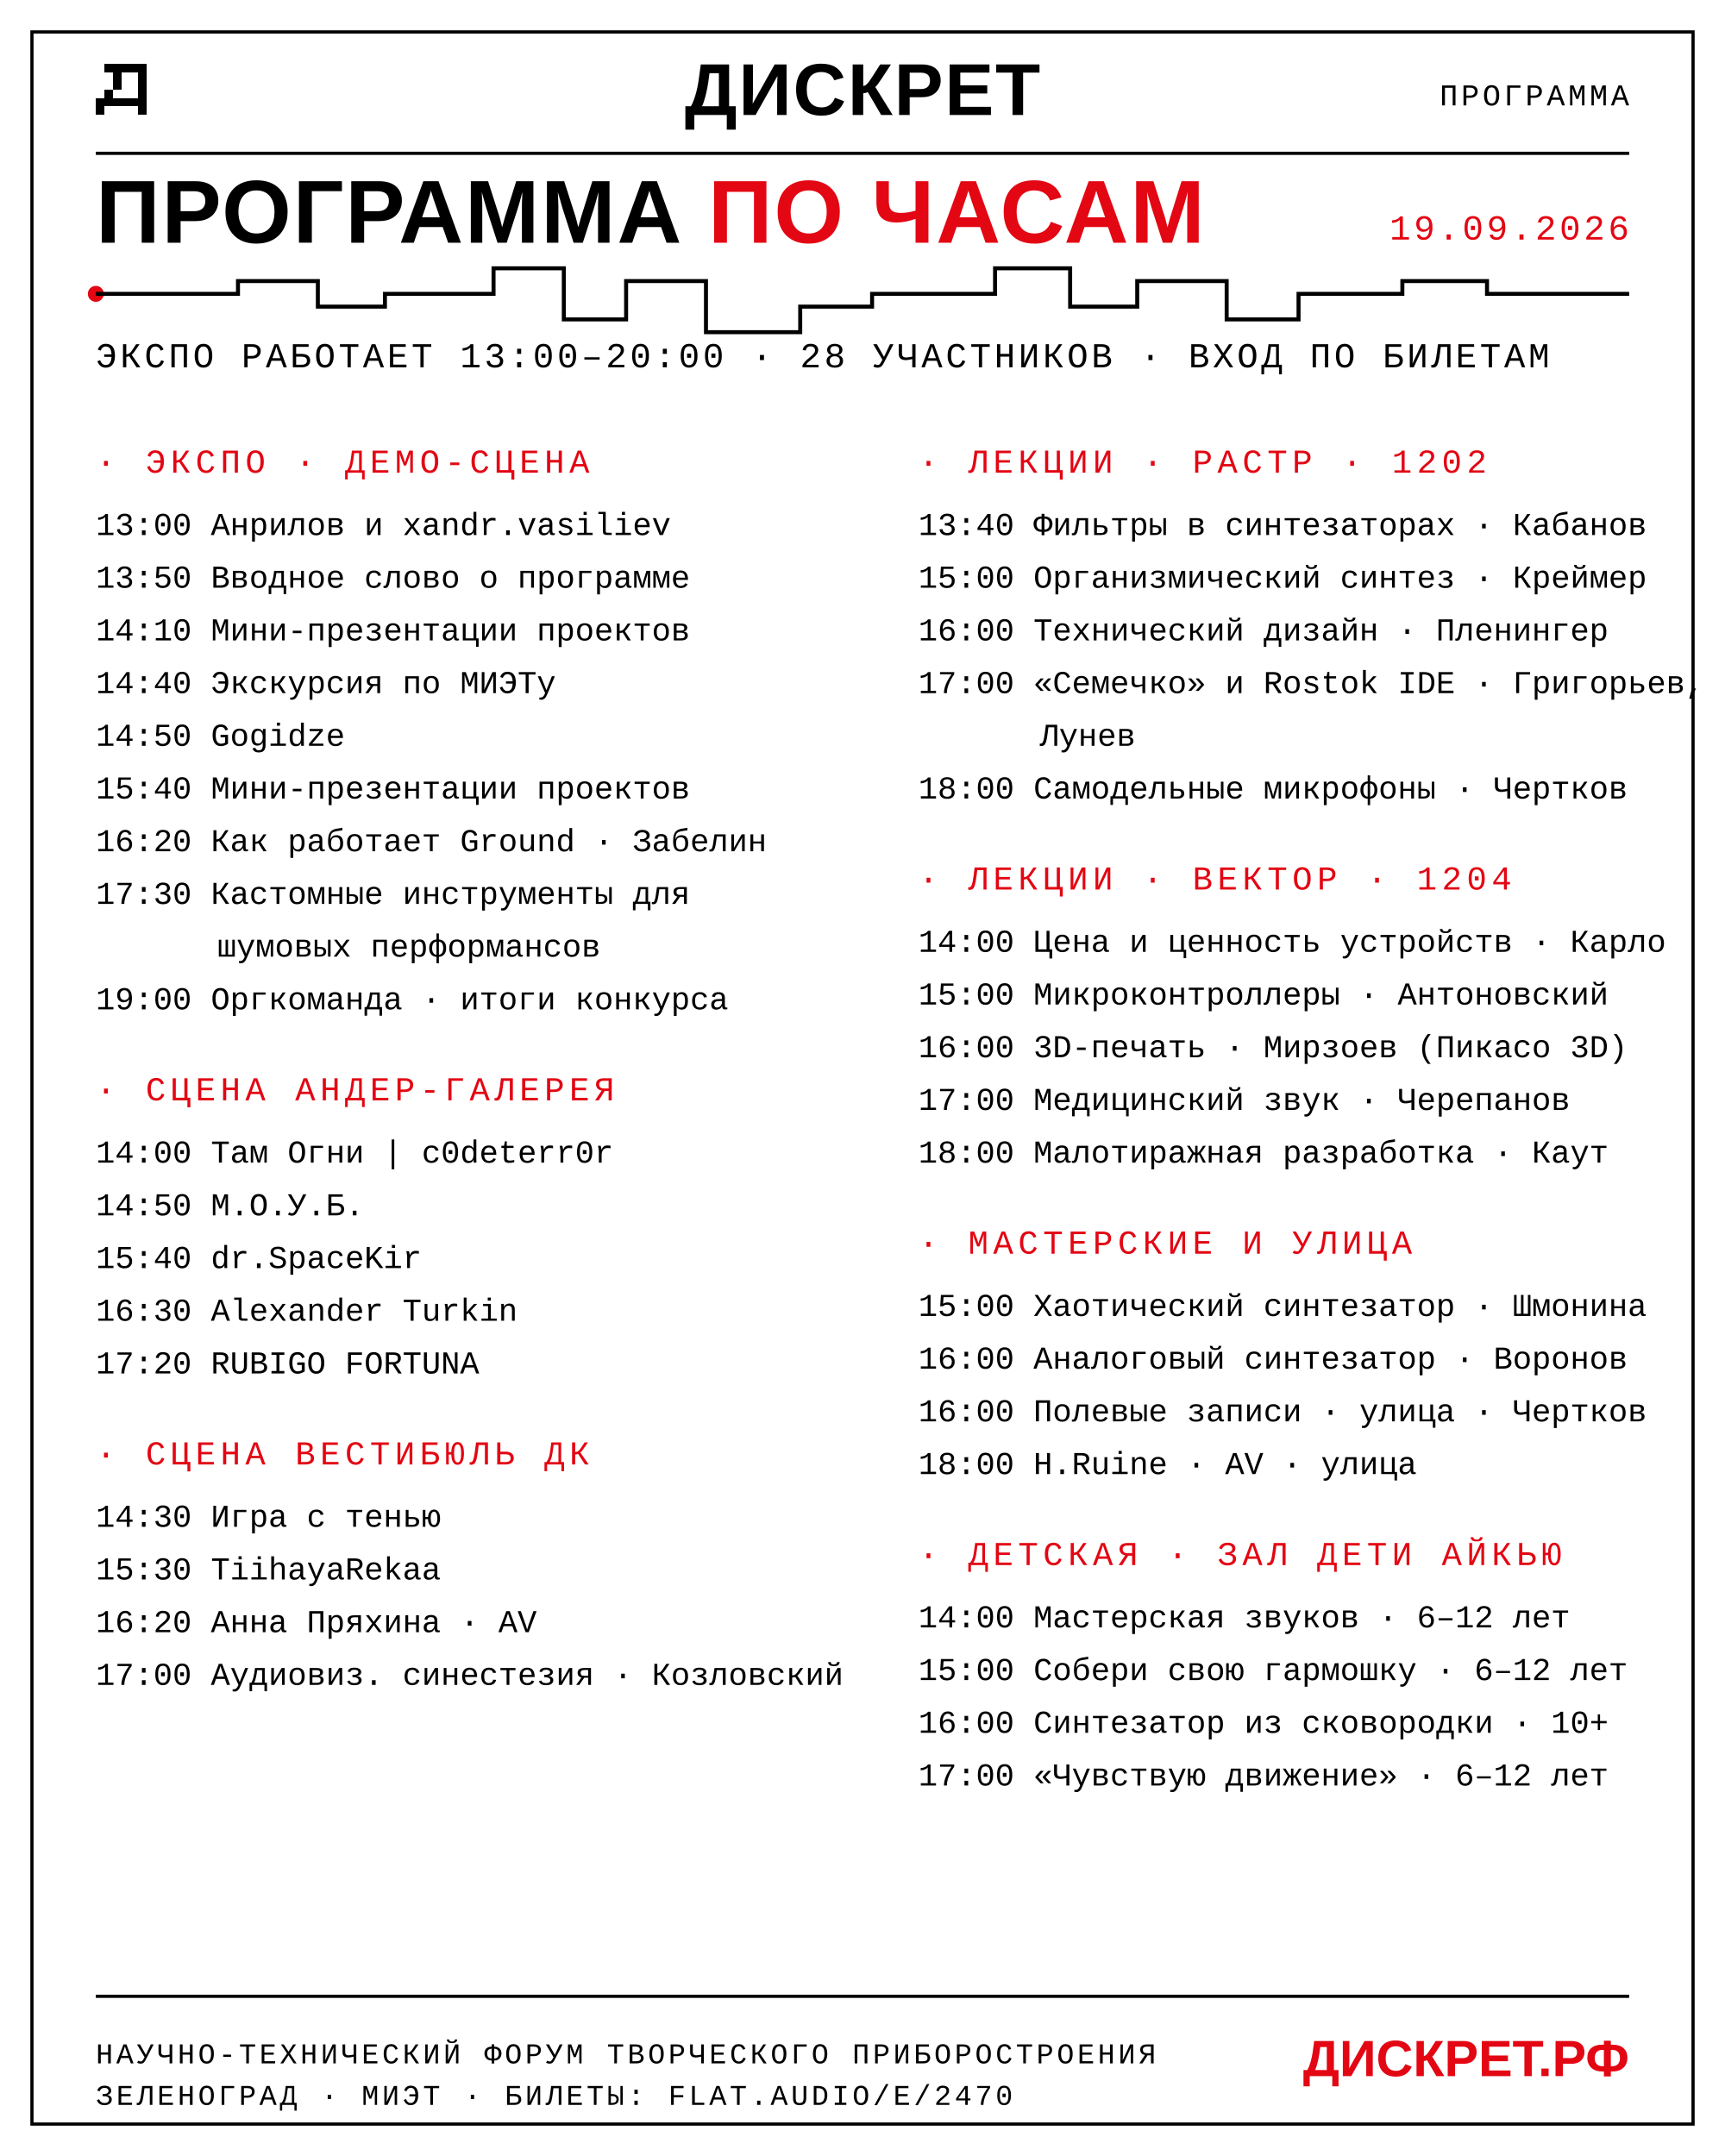
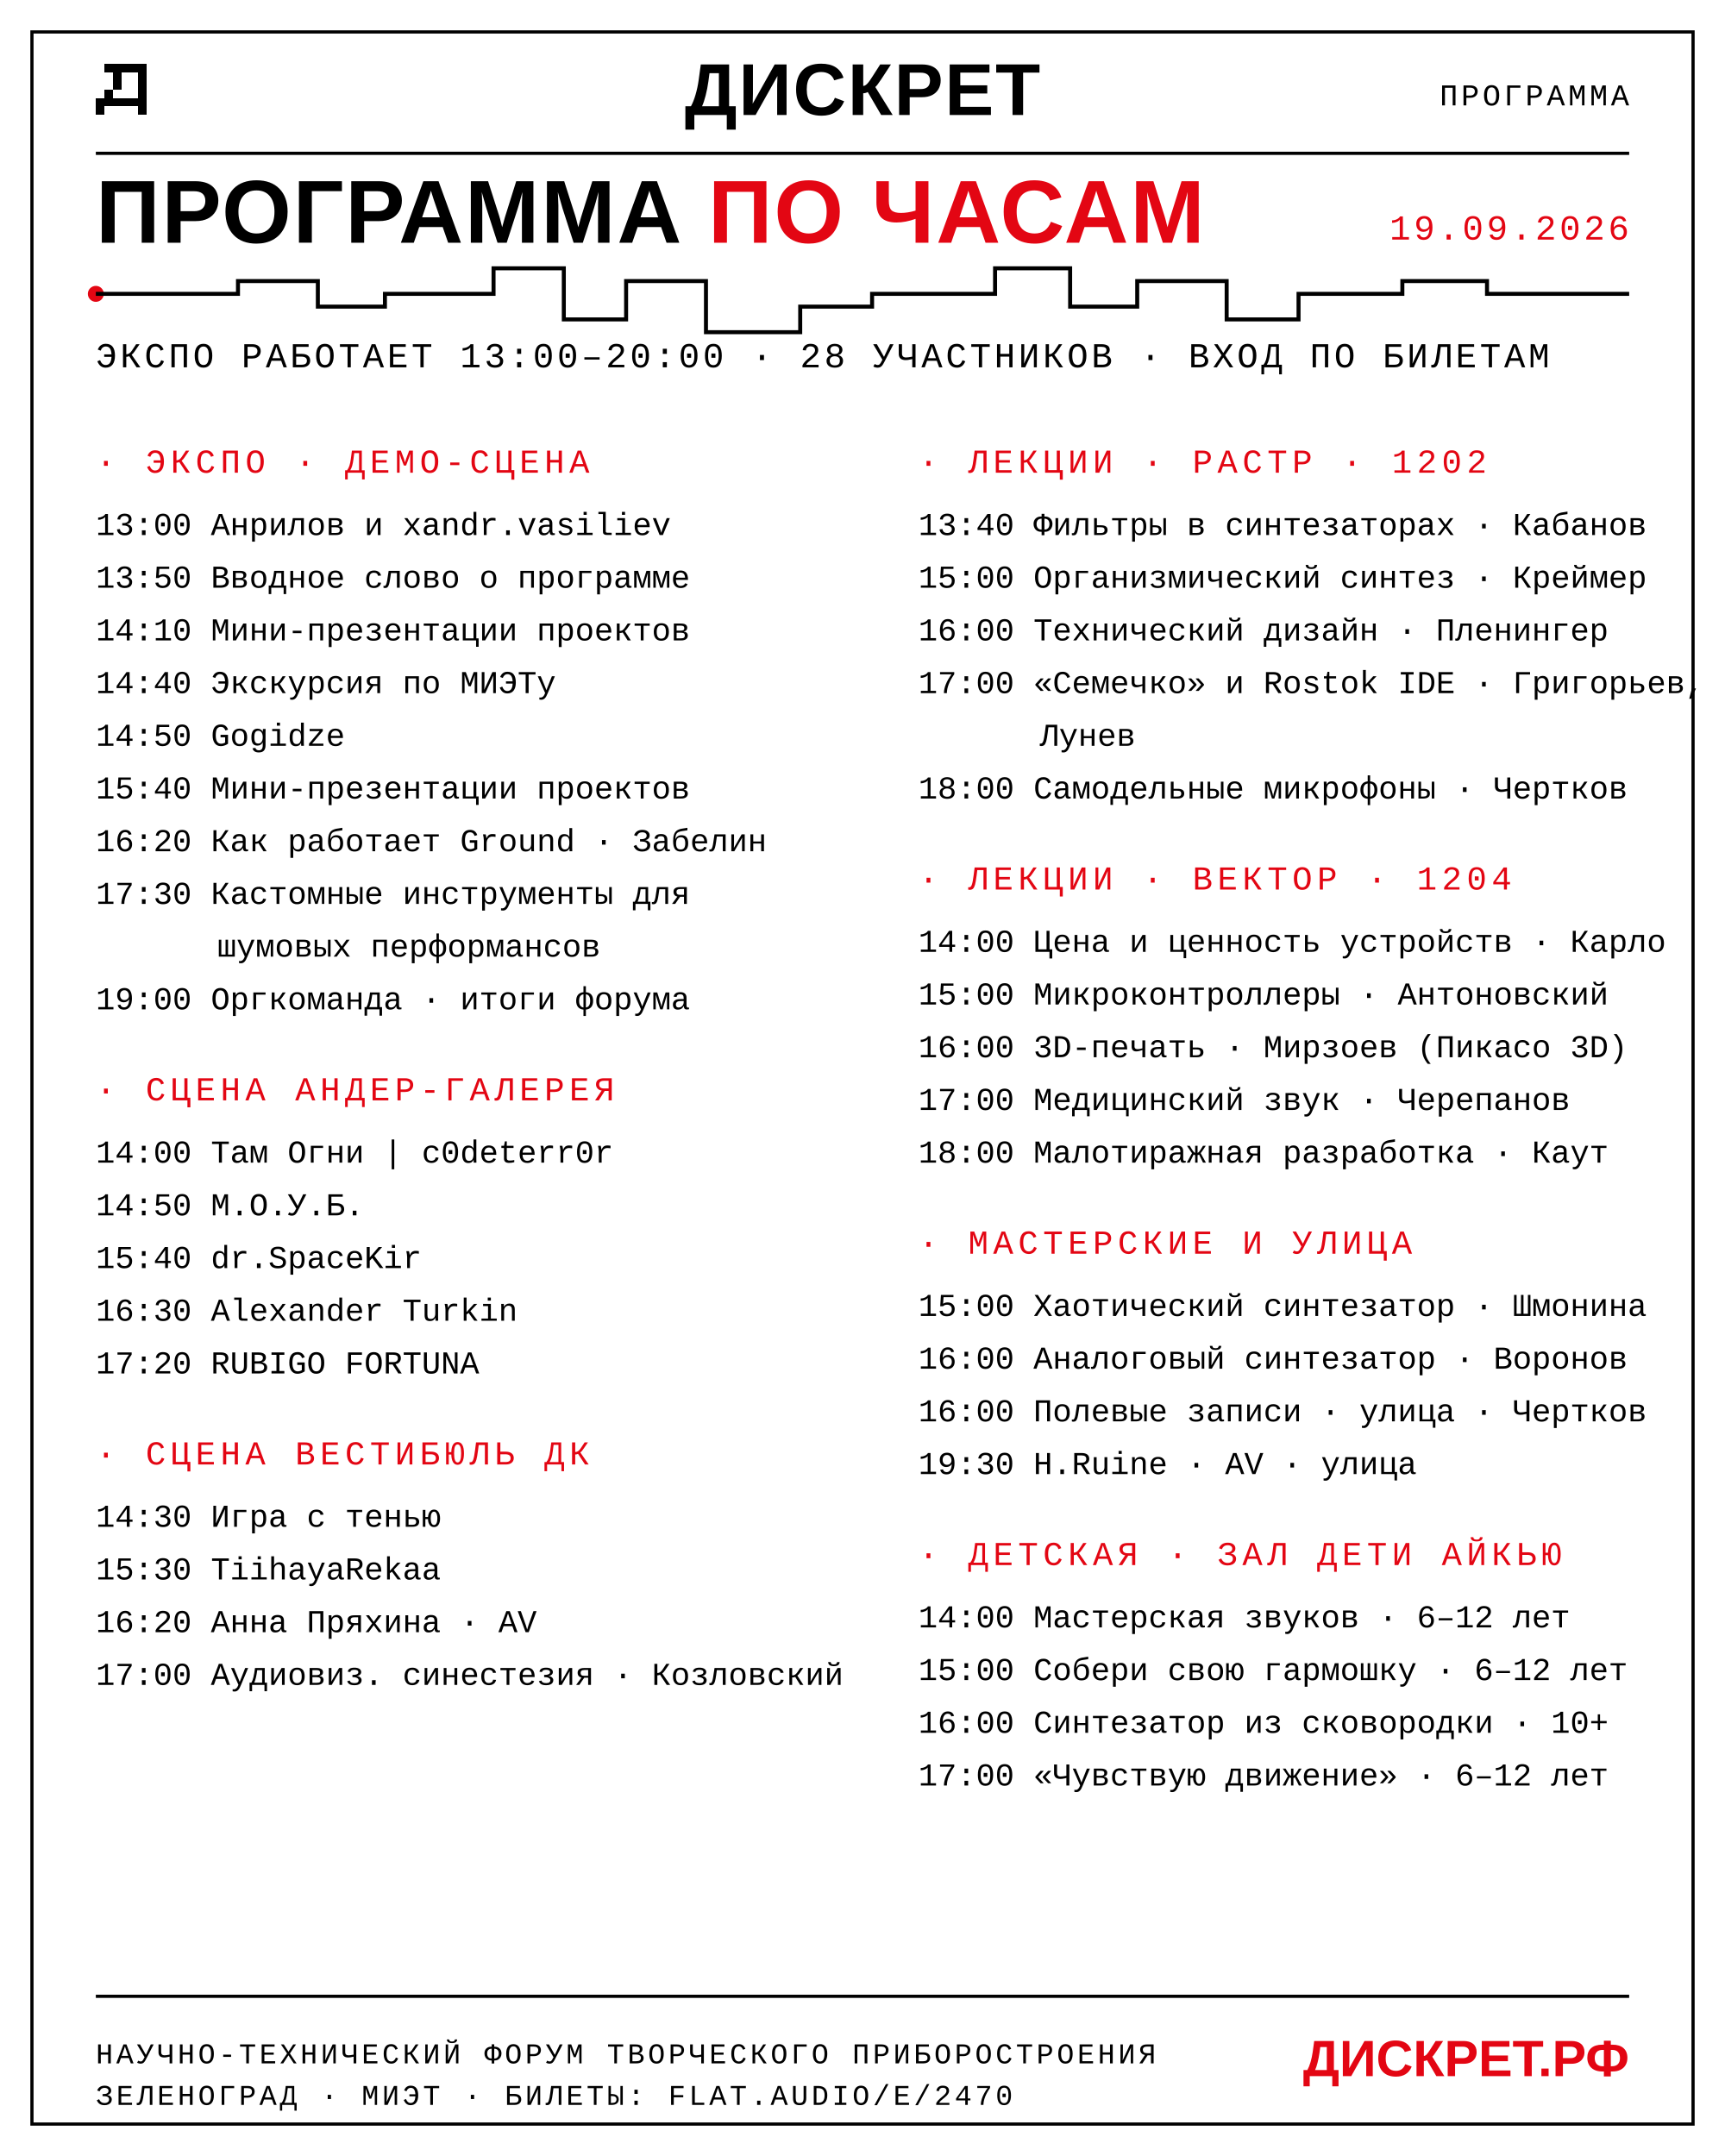
<svg xmlns="http://www.w3.org/2000/svg" width="1080" height="1350" viewBox="0 0 1080 1350" fill="none" font-family="'Arial Narrow','Helvetica Neue',Arial,sans-serif">
  <defs>
    <g id="logoD" shape-rendering="crispEdges" transform="scale(0.66667)">
      <rect x="10" y="0" width="2" height="12" />
      <rect x="2" y="0" width="8" height="2" />
      <rect x="4" y="2" width="2" height="4" />
      <rect x="2" y="6" width="2" height="2" />
      <rect x="0" y="8" width="12" height="2" />
      <rect x="0" y="10" width="2" height="2" />
    </g>
  </defs>
  <rect width="1080" height="1350" fill="#FFFFFF" />
  <rect x="20" y="20" width="1040" height="1310" fill="none" stroke="#000" stroke-width="2" />
  <use href="#logoD" fill="#000" transform="translate(60,40) scale(4.0)" />
  <text x="540" y="72" text-anchor="middle" font-weight="800" font-size="46" letter-spacing="1" fill="#000">ДИСКРЕТ</text>
  <text x="1020" y="66" text-anchor="end" font-family="'Courier New',monospace" font-size="19" letter-spacing="2" fill="#000">ПРОГРАММА</text>
  <line x1="60" y1="96" x2="1020" y2="96" stroke="#000" stroke-width="2" />
  <text x="60" y="152" font-weight="800" font-size="56" letter-spacing="1" fill="#000">ПРОГРАММА <tspan fill="#E30613">ПО ЧАСАМ</tspan>
  </text>
  <text x="1020" y="150" text-anchor="end" font-family="'Courier New',monospace" font-size="22" letter-spacing="2" fill="#E30613">19.09.2026</text>
  <circle cx="60" cy="184" r="5" fill="#E30613" />
  <polyline points="60,184 149,184 149,176 199,176 199,192 241,192 241,184 309,184 309,168 353,168 353,200 392,200 392,176 442,176 442,208 501,208 501,192 546,192 546,184 623,184 623,168 670,168 670,192 712,192 712,176 768,176 768,200 813,200 813,184 878,184 878,176 931,176 931,184 1020,184" fill="none" stroke="#000" stroke-width="2.5" />
  <text x="60" y="230" font-family="'Courier New',monospace" font-size="22" letter-spacing="2" fill="#000">ЭКСПО РАБОТАЕТ 13:00–20:00 · 28 УЧАСТНИКОВ · ВХОД ПО БИЛЕТАМ</text>
  <text x="60" y="296" font-family="'Courier New',monospace" font-size="21" letter-spacing="3" fill="#E30613">· ЭКСПО · ДЕМО-СЦЕНА</text>
  <text x="60" y="335" font-family="'Courier New',monospace" font-size="20" fill="#000">13:00 Анрилов и xandr.vasiliev</text>
  <text x="60" y="368" font-family="'Courier New',monospace" font-size="20" fill="#000">13:50 Вводное слово о программе</text>
  <text x="60" y="401" font-family="'Courier New',monospace" font-size="20" fill="#000">14:10 Мини-презентации проектов</text>
  <text x="60" y="434" font-family="'Courier New',monospace" font-size="20" fill="#000">14:40 Экскурсия по МИЭТу</text>
  <text x="60" y="467" font-family="'Courier New',monospace" font-size="20" fill="#000">14:50 Gogidze</text>
  <text x="60" y="500" font-family="'Courier New',monospace" font-size="20" fill="#000">15:40 Мини-презентации проектов</text>
  <text x="60" y="533" font-family="'Courier New',monospace" font-size="20" fill="#000">16:20 Как работает Ground · Забелин</text>
  <text x="60" y="566" font-family="'Courier New',monospace" font-size="20" fill="#000">17:30 Кастомные инструменты для</text>
  <text x="136" y="599" font-family="'Courier New',monospace" font-size="20" fill="#000">шумовых перформансов</text>
-   <text x="60" y="632" font-family="'Courier New',monospace" font-size="20" fill="#000">19:00 Оргкоманда · итоги конкурса</text>
+   <text x="60" y="632" font-family="'Courier New',monospace" font-size="20" fill="#000">19:00 Оргкоманда · итоги форума</text>
  <text x="60" y="689" font-family="'Courier New',monospace" font-size="21" letter-spacing="3" fill="#E30613">· СЦЕНА АНДЕР-ГАЛЕРЕЯ</text>
  <text x="60" y="728" font-family="'Courier New',monospace" font-size="20" fill="#000">14:00 Там Огни | c0deterr0r</text>
  <text x="60" y="761" font-family="'Courier New',monospace" font-size="20" fill="#000">14:50 М.О.У.Б.</text>
  <text x="60" y="794" font-family="'Courier New',monospace" font-size="20" fill="#000">15:40 dr.SpaceKir</text>
  <text x="60" y="827" font-family="'Courier New',monospace" font-size="20" fill="#000">16:30 Alexander Turkin</text>
  <text x="60" y="860" font-family="'Courier New',monospace" font-size="20" fill="#000">17:20 RUBIGO FORTUNA</text>
  <text x="60" y="917" font-family="'Courier New',monospace" font-size="21" letter-spacing="3" fill="#E30613">· СЦЕНА ВЕСТИБЮЛЬ ДК</text>
  <text x="60" y="956" font-family="'Courier New',monospace" font-size="20" fill="#000">14:30 Игра с тенью</text>
  <text x="60" y="989" font-family="'Courier New',monospace" font-size="20" fill="#000">15:30 TiihayaRekaa</text>
  <text x="60" y="1022" font-family="'Courier New',monospace" font-size="20" fill="#000">16:20 Анна Пряхина · AV</text>
  <text x="60" y="1055" font-family="'Courier New',monospace" font-size="20" fill="#000">17:00 Аудиовиз. синестезия · Козловский</text>
  <text x="575" y="296" font-family="'Courier New',monospace" font-size="21" letter-spacing="3" fill="#E30613">· ЛЕКЦИИ · РАСТР · 1202</text>
  <text x="575" y="335" font-family="'Courier New',monospace" font-size="20" fill="#000">13:40 Фильтры в синтезаторах · Кабанов</text>
  <text x="575" y="368" font-family="'Courier New',monospace" font-size="20" fill="#000">15:00 Организмический синтез · Креймер</text>
  <text x="575" y="401" font-family="'Courier New',monospace" font-size="20" fill="#000">16:00 Технический дизайн · Пленингер</text>
  <text x="575" y="434" font-family="'Courier New',monospace" font-size="20" fill="#000">17:00 «Семечко» и Rostok IDE · Григорьев,</text>
  <text x="651" y="467" font-family="'Courier New',monospace" font-size="20" fill="#000">Лунев</text>
  <text x="575" y="500" font-family="'Courier New',monospace" font-size="20" fill="#000">18:00 Самодельные микрофоны · Чертков</text>
  <text x="575" y="557" font-family="'Courier New',monospace" font-size="21" letter-spacing="3" fill="#E30613">· ЛЕКЦИИ · ВЕКТОР · 1204</text>
  <text x="575" y="596" font-family="'Courier New',monospace" font-size="20" fill="#000">14:00 Цена и ценность устройств · Карло</text>
  <text x="575" y="629" font-family="'Courier New',monospace" font-size="20" fill="#000">15:00 Микроконтроллеры · Антоновский</text>
  <text x="575" y="662" font-family="'Courier New',monospace" font-size="20" fill="#000">16:00 3D-печать · Мирзоев (Пикасо 3D)</text>
  <text x="575" y="695" font-family="'Courier New',monospace" font-size="20" fill="#000">17:00 Медицинский звук · Черепанов</text>
  <text x="575" y="728" font-family="'Courier New',monospace" font-size="20" fill="#000">18:00 Малотиражная разработка · Каут</text>
  <text x="575" y="785" font-family="'Courier New',monospace" font-size="21" letter-spacing="3" fill="#E30613">· МАСТЕРСКИЕ И УЛИЦА</text>
  <text x="575" y="824" font-family="'Courier New',monospace" font-size="20" fill="#000">15:00 Хаотический синтезатор · Шмонина</text>
  <text x="575" y="857" font-family="'Courier New',monospace" font-size="20" fill="#000">16:00 Аналоговый синтезатор · Воронов</text>
  <text x="575" y="890" font-family="'Courier New',monospace" font-size="20" fill="#000">16:00 Полевые записи · улица · Чертков</text>
-   <text x="575" y="923" font-family="'Courier New',monospace" font-size="20" fill="#000">18:00 H.Ruine · AV · улица</text>
+   <text x="575" y="923" font-family="'Courier New',monospace" font-size="20" fill="#000">19:30 H.Ruine · AV · улица</text>
  <text x="575" y="980" font-family="'Courier New',monospace" font-size="21" letter-spacing="3" fill="#E30613">· ДЕТСКАЯ · ЗАЛ ДЕТИ АЙКЬЮ</text>
  <text x="575" y="1019" font-family="'Courier New',monospace" font-size="20" fill="#000">14:00 Мастерская звуков · 6–12 лет</text>
  <text x="575" y="1052" font-family="'Courier New',monospace" font-size="20" fill="#000">15:00 Собери свою гармошку · 6–12 лет</text>
  <text x="575" y="1085" font-family="'Courier New',monospace" font-size="20" fill="#000">16:00 Синтезатор из сковородки · 10+</text>
  <text x="575" y="1118" font-family="'Courier New',monospace" font-size="20" fill="#000">17:00 «Чувствую движение» · 6–12 лет</text>
  <line x1="60" y1="1250" x2="1020" y2="1250" stroke="#000" stroke-width="2" />
  <text x="60" y="1292" font-family="'Courier New',monospace" font-size="18" letter-spacing="2" fill="#000">НАУЧНО-ТЕХНИЧЕСКИЙ ФОРУМ ТВОРЧЕСКОГО ПРИБОРОСТРОЕНИЯ</text>
  <text x="60" y="1318" font-family="'Courier New',monospace" font-size="18" letter-spacing="2" fill="#000">ЗЕЛЕНОГРАД · МИЭТ · БИЛЕТЫ: FLAT.AUDIO/E/2470</text>
  <text x="1020" y="1300" text-anchor="end" font-weight="800" font-size="32" fill="#E30613">ДИСКРЕТ.РФ</text>
</svg>
